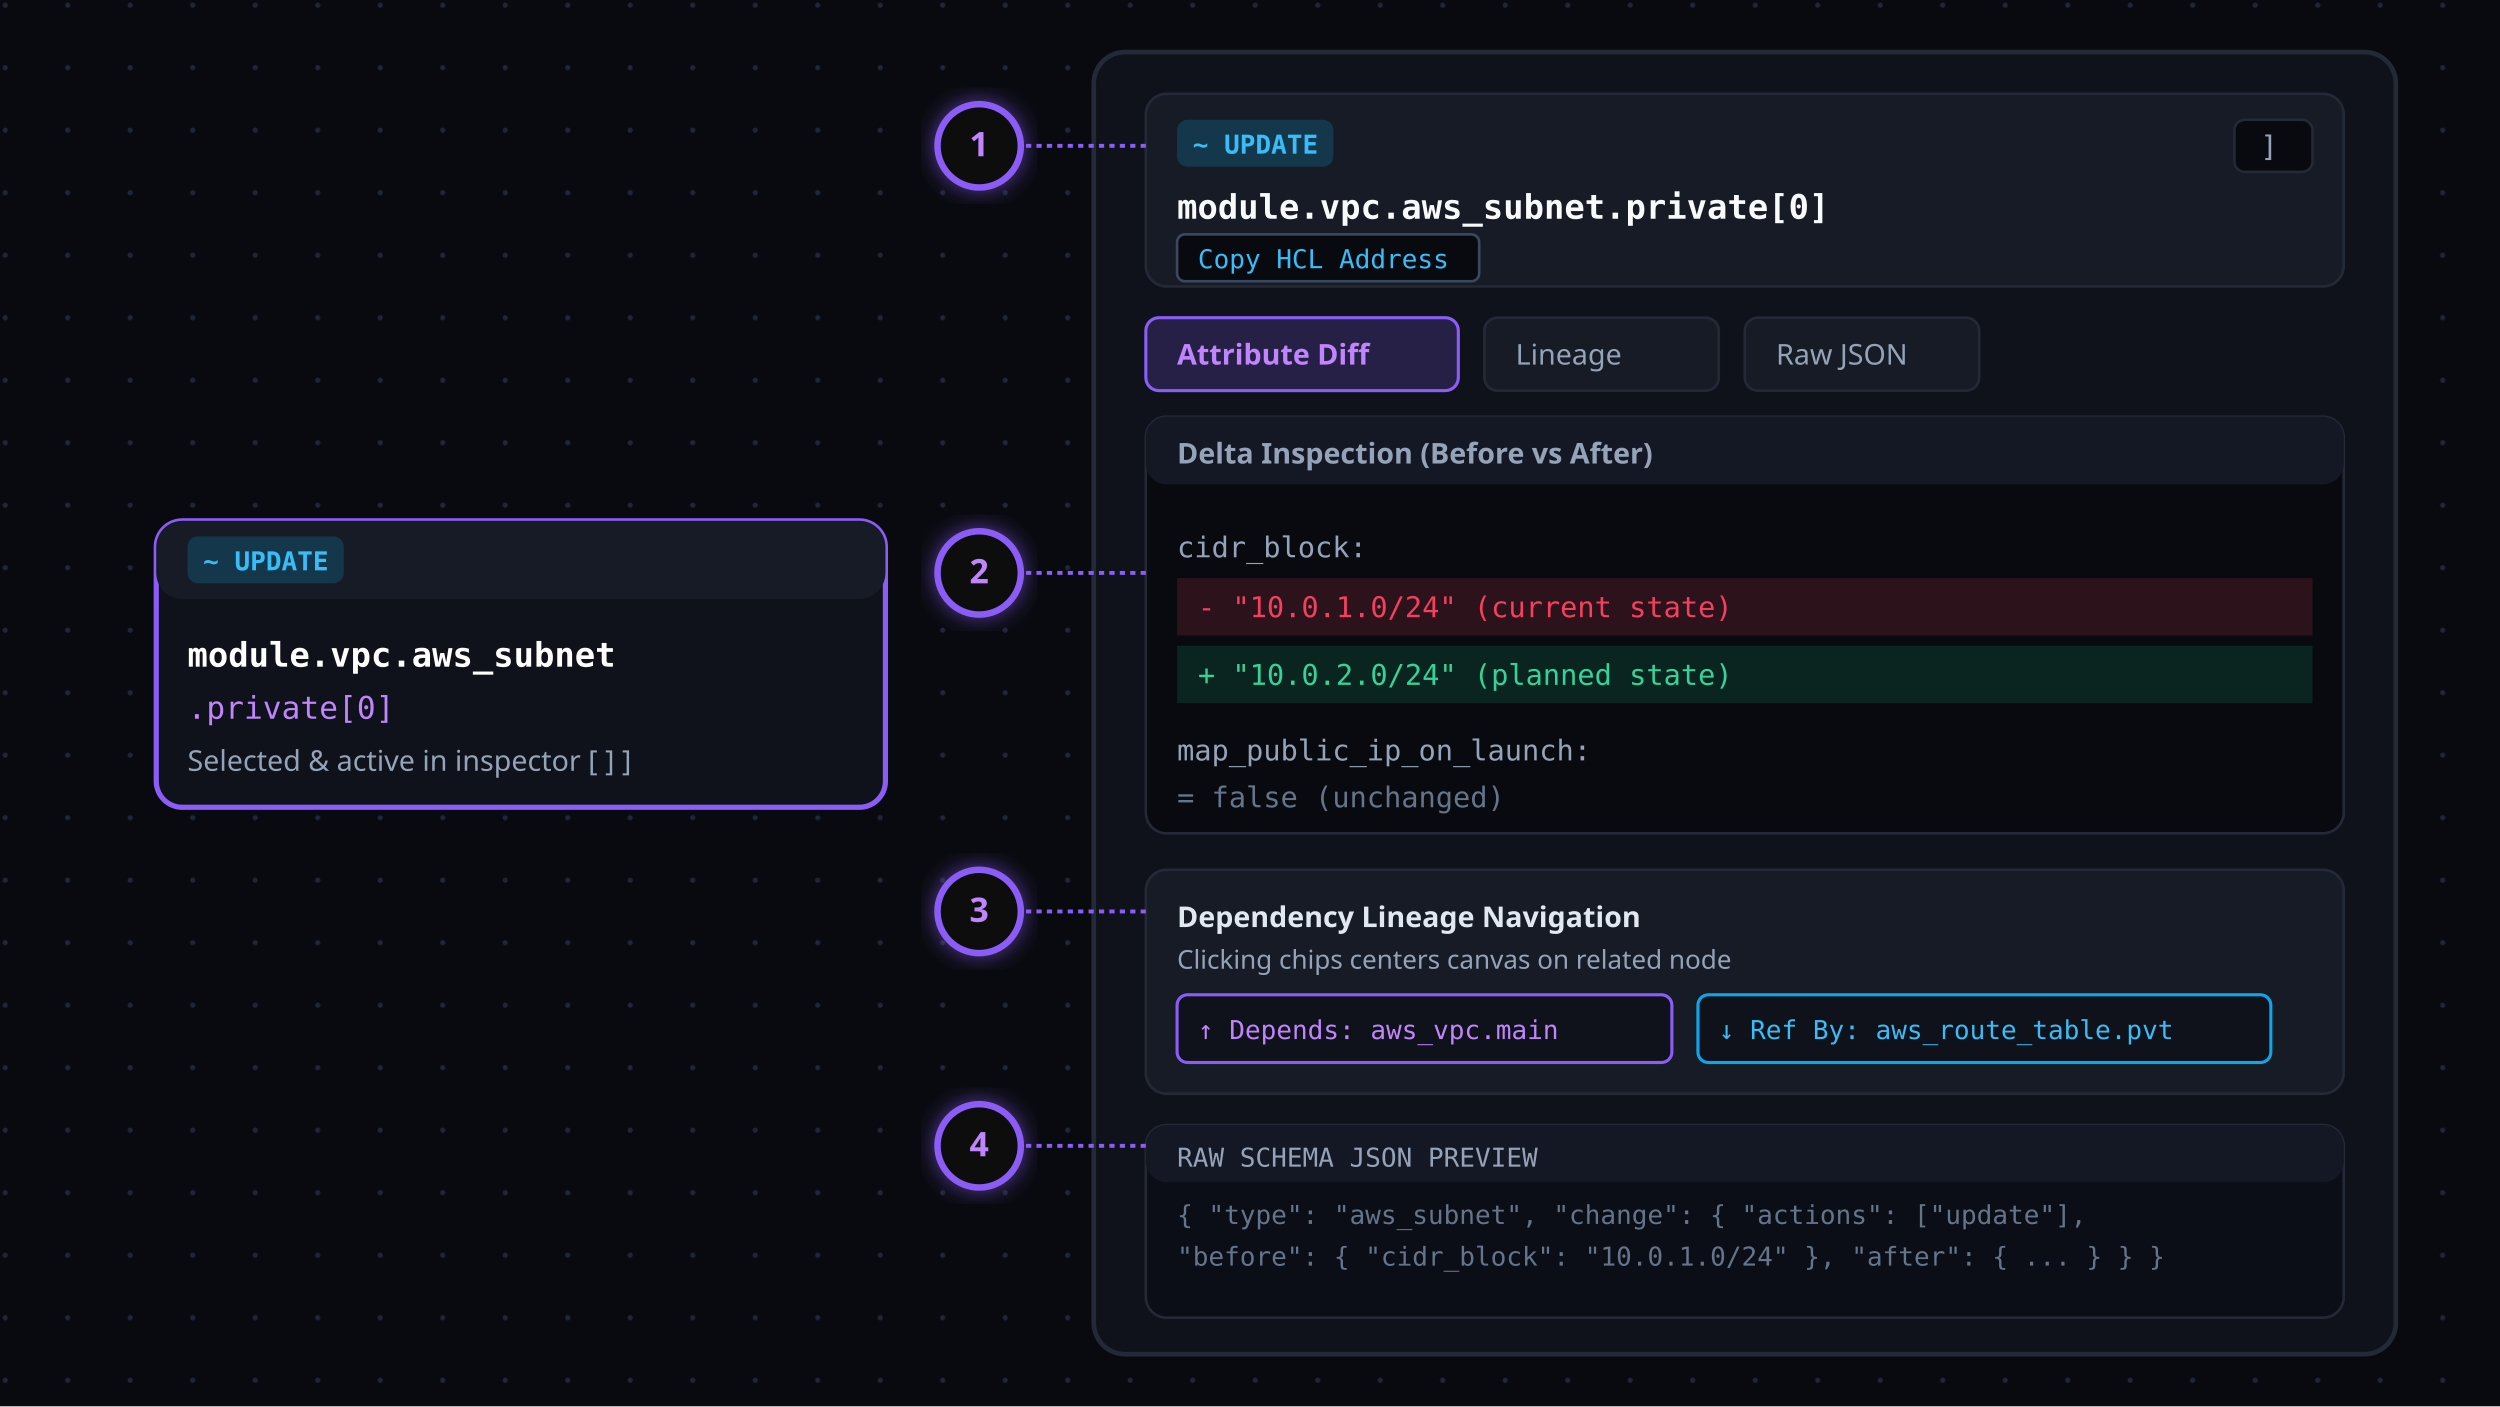
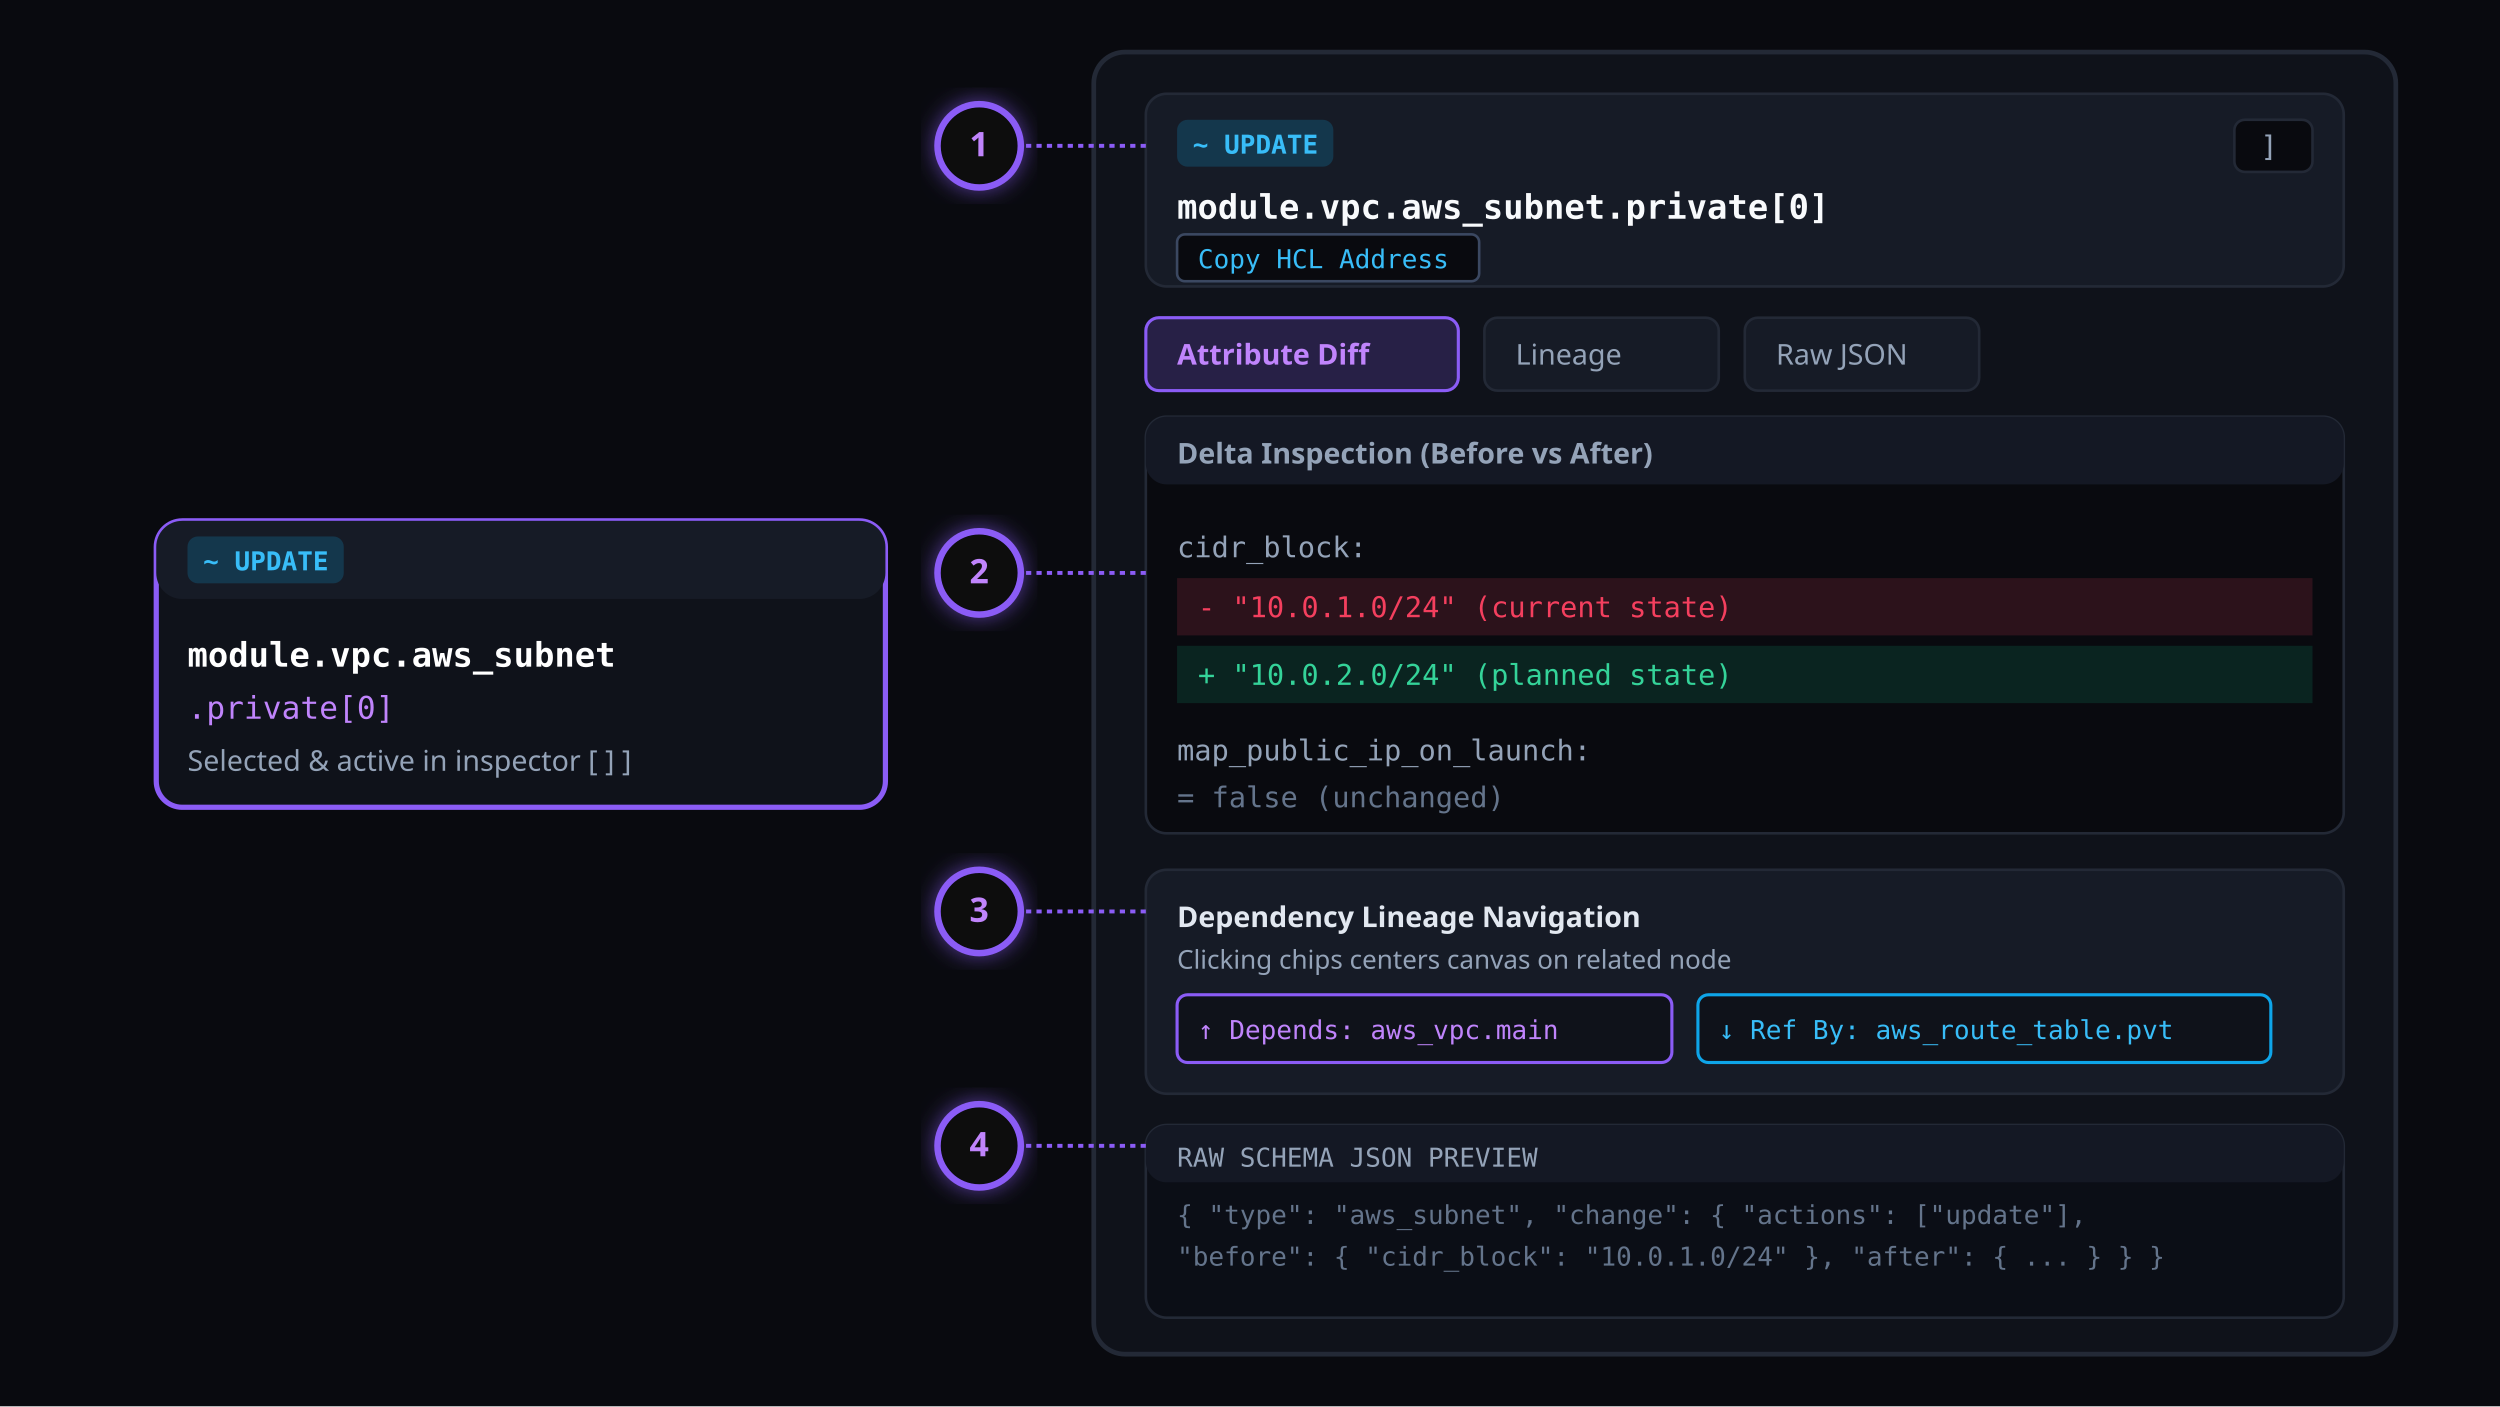
<svg xmlns="http://www.w3.org/2000/svg" width="960" height="540" viewBox="0 0 960 540" fill="none">
  <defs>
    <pattern id="grid-dots-rp" x="0" y="0" width="24" height="24" patternUnits="userSpaceOnUse">
      <circle cx="2" cy="2" r="1" fill="#1e2638" />
    </pattern>
    <filter id="glow-rp" x="-20%" y="-20%" width="140%" height="140%">
      <feDropShadow dx="0" dy="0" stdDeviation="4" flood-color="#8b5cf6" flood-opacity="0.6" />
    </filter>
  </defs>
  <rect width="960" height="540" fill="#090a0f" />
-   <rect width="960" height="540" fill="url(#grid-dots-rp)" />
  <g transform="translate(60, 200)">
    <rect width="280" height="110" rx="10" fill="#0f121a" stroke="#8b5cf6" stroke-width="2" />
    <rect x="0" y="0" width="280" height="30" rx="10" fill="#161b26" />
    <rect x="12" y="6" width="60" height="18" rx="4" fill="#0ea5e9" fill-opacity="0.2" />
    <text x="18" y="19" fill="#38bdf8" font-family="'DM Mono', monospace" font-size="10" font-weight="700">~ UPDATE</text>
    <text x="12" y="56" fill="#ffffff" font-family="'DM Mono', monospace" font-size="13" font-weight="600">module.vpc.aws_subnet</text>
    <text x="12" y="76" fill="#c084fc" font-family="'DM Mono', monospace" font-size="12">.private[0]</text>
    <text x="12" y="96" fill="#94a3b8" font-family="'DM Sans', sans-serif" font-size="11">Selected &amp; active in inspector [ ] ]</text>
  </g>
  <g transform="translate(420, 20)">
    <rect width="500" height="500" rx="12" fill="#0f121a" stroke="#232936" stroke-width="1.8" />
    <g transform="translate(20, 16)">
      <rect width="460" height="74" rx="8" fill="#161b26" stroke="#232936" />
      <rect x="12" y="10" width="60" height="18" rx="4" fill="#0ea5e9" fill-opacity="0.2" />
      <text x="18" y="23" fill="#38bdf8" font-family="'DM Mono', monospace" font-size="10" font-weight="700">~ UPDATE</text>
      <rect x="418" y="10" width="30" height="20" rx="4" fill="#090a0f" stroke="#232936" />
      <text x="428" y="24" fill="#94a3b8" font-family="'DM Mono', monospace" font-size="11">]</text>
      <text x="12" y="48" fill="#f8fafc" font-family="'DM Mono', monospace" font-size="13" font-weight="600">module.vpc.aws_subnet.private[0]</text>
      <g transform="translate(12, 54)">
        <rect width="116" height="18" rx="3" fill="#090a0f" stroke="#3b4861" />
        <text x="8" y="13" fill="#38bdf8" font-family="'DM Mono', monospace" font-size="10">Copy HCL Address</text>
      </g>
    </g>
    <g transform="translate(20, 102)">
      <rect x="0" y="0" width="120" height="28" rx="5" fill="#8b5cf6" fill-opacity="0.2" stroke="#8b5cf6" stroke-width="1.2" />
      <text x="12" y="18" fill="#c084fc" font-family="'DM Sans', sans-serif" font-size="11" font-weight="600">Attribute Diff</text>
      <rect x="130" y="0" width="90" height="28" rx="5" fill="#161b26" stroke="#232936" />
      <text x="142" y="18" fill="#94a3b8" font-family="'DM Sans', sans-serif" font-size="11">Lineage</text>
      <rect x="230" y="0" width="90" height="28" rx="5" fill="#161b26" stroke="#232936" />
      <text x="242" y="18" fill="#94a3b8" font-family="'DM Sans', sans-serif" font-size="11">Raw JSON</text>
    </g>
    <g transform="translate(20, 140)">
      <rect width="460" height="160" rx="8" fill="#090a0f" stroke="#232936" />
      <rect width="460" height="26" rx="8" fill="#141824" />
      <text x="12" y="18" fill="#94a3b8" font-family="'DM Sans', sans-serif" font-size="11" font-weight="600">Delta Inspection (Before vs After)</text>
      <g transform="translate(12, 38)">
        <text x="0" y="16" fill="#94a3b8" font-family="'DM Mono', monospace" font-size="11">cidr_block:</text>
        <rect x="0" y="24" width="436" height="22" fill="#f43f5e" fill-opacity="0.15" />
        <text x="8" y="39" fill="#f43f5e" font-family="'DM Mono', monospace" font-size="11">- "10.0.1.0/24" (current state)</text>
        <rect x="0" y="50" width="436" height="22" fill="#10b981" fill-opacity="0.15" />
        <text x="8" y="65" fill="#34d399" font-family="'DM Mono', monospace" font-size="11">+ "10.0.2.0/24" (planned state)</text>
        <text x="0" y="94" fill="#94a3b8" font-family="'DM Mono', monospace" font-size="11">map_public_ip_on_launch:</text>
        <text x="0" y="112" fill="#64748b" font-family="'DM Mono', monospace" font-size="11">= false (unchanged)</text>
      </g>
    </g>
    <g transform="translate(20, 314)">
      <rect width="460" height="86" rx="8" fill="#161b26" stroke="#232936" />
      <text x="12" y="22" fill="#e2e8f0" font-family="'DM Sans', sans-serif" font-size="11" font-weight="600">Dependency Lineage Navigation</text>
      <text x="12" y="38" fill="#94a3b8" font-family="'DM Sans', sans-serif" font-size="10">Clicking chips centers canvas on related node</text>
      <g transform="translate(12, 48)">
        <rect width="190" height="26" rx="4" fill="#0f121a" stroke="#8b5cf6" stroke-width="1.2" />
        <text x="8" y="17" fill="#c084fc" font-family="'DM Mono', monospace" font-size="10">↑ Depends: aws_vpc.main</text>
        <g transform="translate(200, 0)">
          <rect width="220" height="26" rx="4" fill="#0f121a" stroke="#0ea5e9" stroke-width="1.2" />
          <text x="8" y="17" fill="#38bdf8" font-family="'DM Mono', monospace" font-size="10">↓ Ref By: aws_route_table.pvt</text>
        </g>
      </g>
    </g>
    <g transform="translate(20, 412)">
      <rect width="460" height="74" rx="8" fill="#0b0e16" stroke="#232936" />
      <rect width="460" height="22" rx="8" fill="#141824" />
      <text x="12" y="16" fill="#94a3b8" font-family="'DM Mono', monospace" font-size="10">RAW SCHEMA JSON PREVIEW</text>
      <text x="12" y="38" fill="#64748b" font-family="'DM Mono', monospace" font-size="10">{ "type": "aws_subnet", "change": { "actions": ["update"],</text>
      <text x="12" y="54" fill="#64748b" font-family="'DM Mono', monospace" font-size="10">  "before": { "cidr_block": "10.0.1.0/24" }, "after": { ... } } }</text>
    </g>
  </g>
  <line x1="440" y1="56" x2="390" y2="56" stroke="#8b5cf6" stroke-width="1.5" stroke-dasharray="2 2" />
  <g class="callout-pin" transform="translate(376, 56)">
    <circle cx="0" cy="0" r="16" fill="#090a0f" stroke="#8b5cf6" stroke-width="2.5" filter="url(#glow-rp)" />
    <text x="0" y="4" text-anchor="middle" fill="#c084fc" font-family="'DM Sans', sans-serif" font-size="13" font-weight="700">1</text>
  </g>
  <line x1="440" y1="220" x2="390" y2="220" stroke="#8b5cf6" stroke-width="1.5" stroke-dasharray="2 2" />
  <g class="callout-pin" transform="translate(376, 220)">
    <circle cx="0" cy="0" r="16" fill="#090a0f" stroke="#8b5cf6" stroke-width="2.5" filter="url(#glow-rp)" />
    <text x="0" y="4" text-anchor="middle" fill="#c084fc" font-family="'DM Sans', sans-serif" font-size="13" font-weight="700">2</text>
  </g>
  <line x1="440" y1="350" x2="390" y2="350" stroke="#8b5cf6" stroke-width="1.5" stroke-dasharray="2 2" />
  <g class="callout-pin" transform="translate(376, 350)">
    <circle cx="0" cy="0" r="16" fill="#090a0f" stroke="#8b5cf6" stroke-width="2.5" filter="url(#glow-rp)" />
    <text x="0" y="4" text-anchor="middle" fill="#c084fc" font-family="'DM Sans', sans-serif" font-size="13" font-weight="700">3</text>
  </g>
  <line x1="440" y1="440" x2="390" y2="440" stroke="#8b5cf6" stroke-width="1.5" stroke-dasharray="2 2" />
  <g class="callout-pin" transform="translate(376, 440)">
    <circle cx="0" cy="0" r="16" fill="#090a0f" stroke="#8b5cf6" stroke-width="2.5" filter="url(#glow-rp)" />
    <text x="0" y="4" text-anchor="middle" fill="#c084fc" font-family="'DM Sans', sans-serif" font-size="13" font-weight="700">4</text>
  </g>
</svg>
